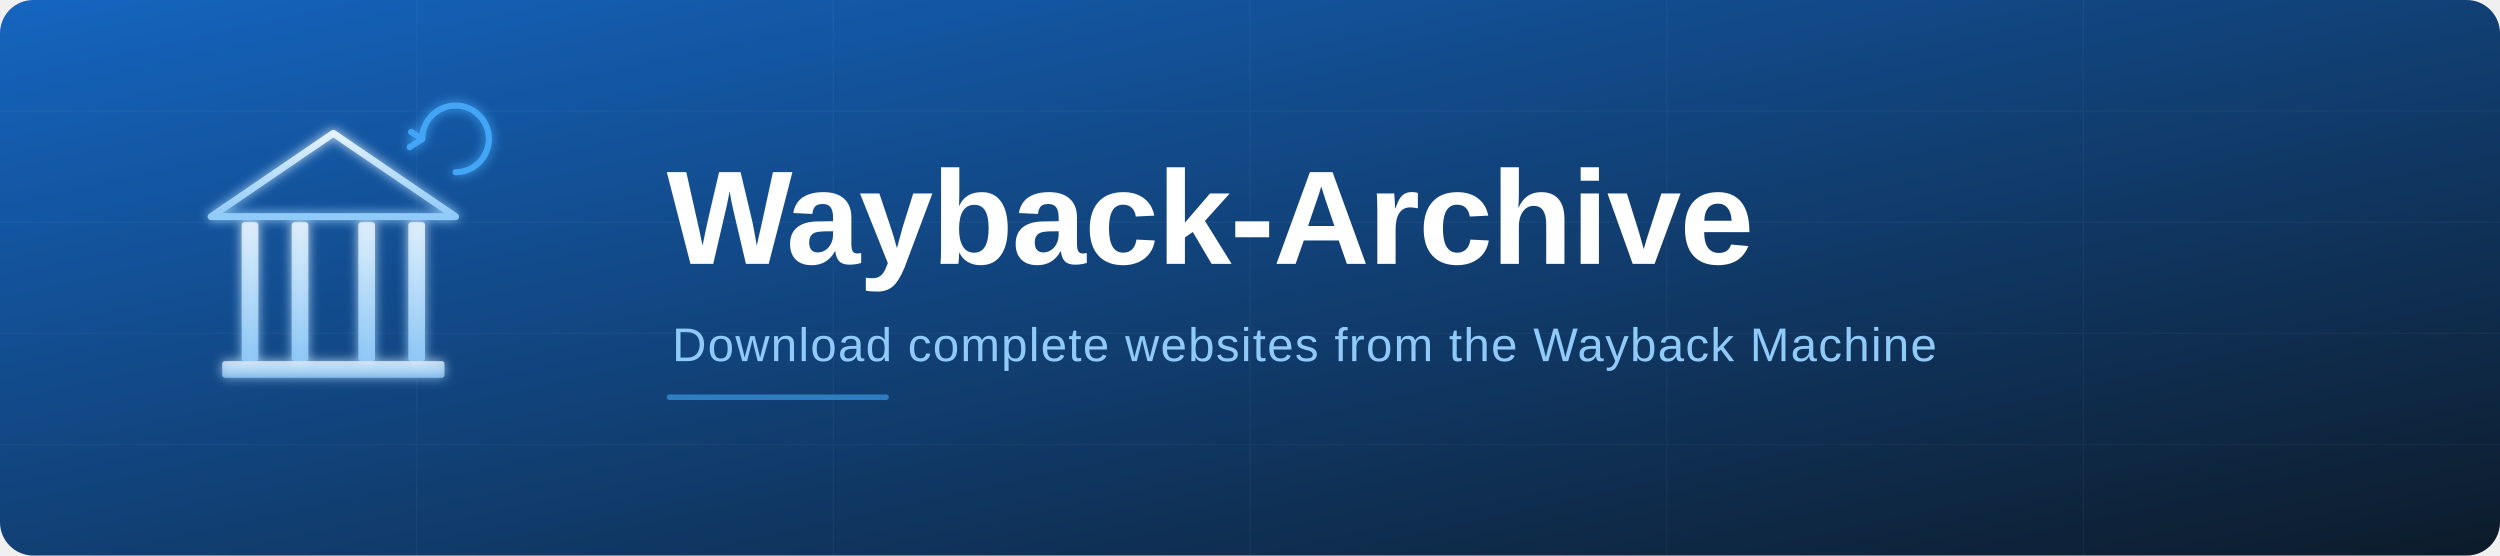
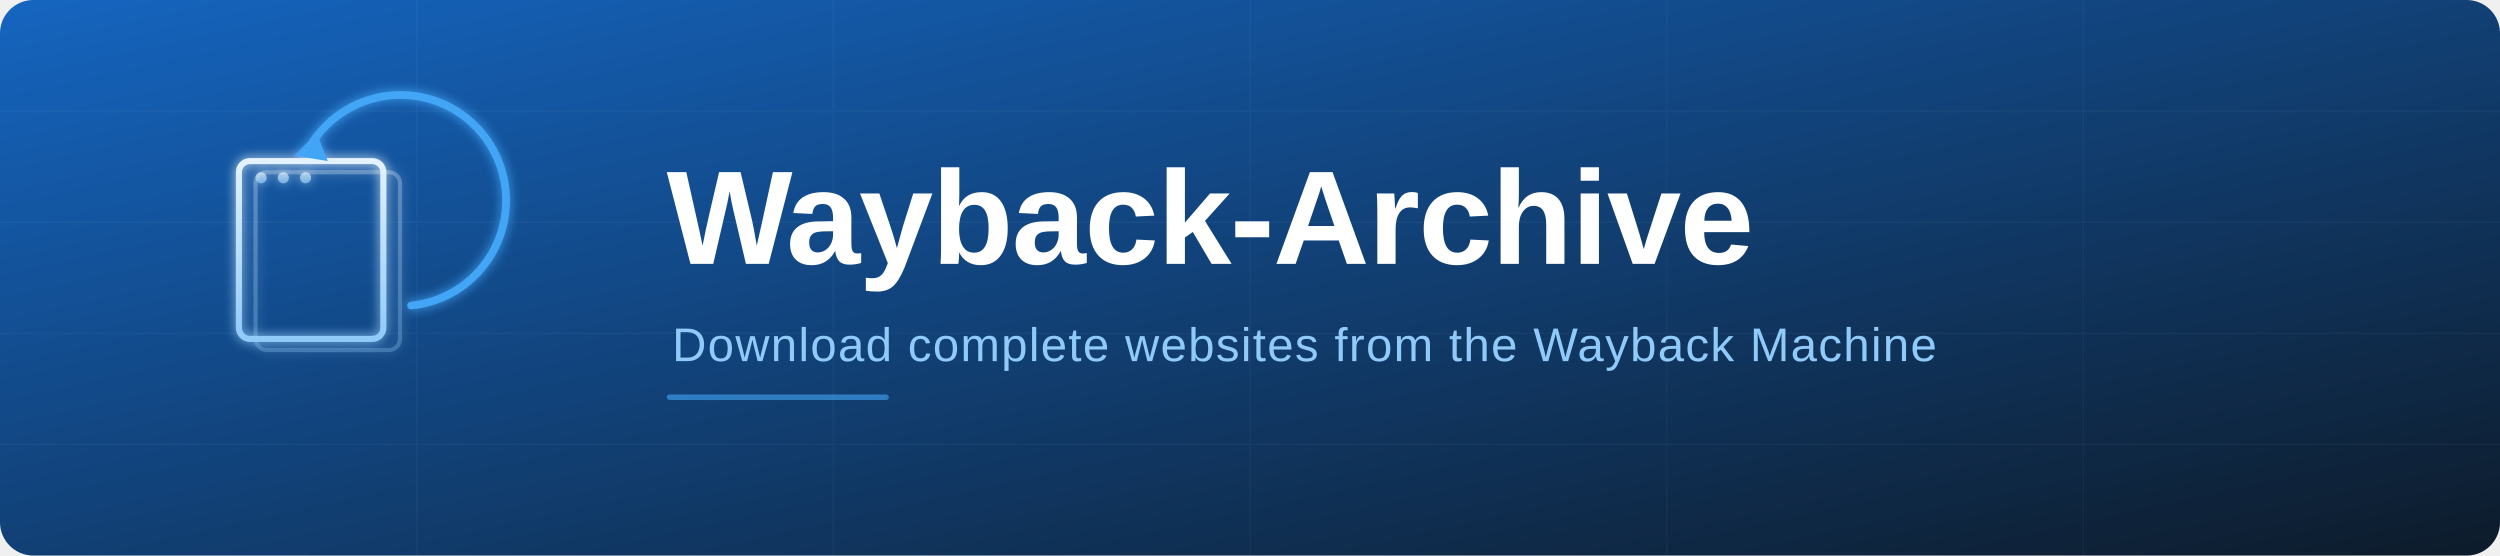
<svg xmlns="http://www.w3.org/2000/svg" viewBox="0 0 900 200" width="900" height="200">
  <defs>
    <linearGradient id="bg" x1="0%" y1="0%" x2="100%" y2="100%">
      <stop offset="0%" stop-color="#1565C0" />
      <stop offset="100%" stop-color="#0D1B2A" />
    </linearGradient>
    <linearGradient id="iconGrad" x1="0%" y1="0%" x2="0%" y2="100%">
      <stop offset="0%" stop-color="#E3F2FD" />
      <stop offset="100%" stop-color="#90CAF9" />
    </linearGradient>
    <filter id="glow">
      <feGaussianBlur stdDeviation="2" result="blur" />
      <feMerge>
        <feMergeNode in="blur" />
        <feMergeNode in="SourceGraphic" />
      </feMerge>
    </filter>
  </defs>
  <rect width="900" height="200" rx="12" fill="url(#bg)" />
  <g opacity="0.04" stroke="#E3F2FD" stroke-width="0.5" fill="none">
    <line x1="0" y1="40" x2="900" y2="40" />
    <line x1="0" y1="80" x2="900" y2="80" />
    <line x1="0" y1="120" x2="900" y2="120" />
    <line x1="0" y1="160" x2="900" y2="160" />
    <line x1="150" y1="0" x2="150" y2="200" />
    <line x1="300" y1="0" x2="300" y2="200" />
    <line x1="450" y1="0" x2="450" y2="200" />
    <line x1="600" y1="0" x2="600" y2="200" />
    <line x1="750" y1="0" x2="750" y2="200" />
  </g>
  <g transform="translate(120, 100)" filter="url(#glow)">
-     <polygon points="0,-52 -44,-22 44,-22" fill="none" stroke="url(#iconGrad)" stroke-width="2.5" stroke-linejoin="round" />
-     <rect x="-33" y="-20" width="6" height="50" rx="1" fill="url(#iconGrad)" opacity="0.9" />
-     <rect x="-15" y="-20" width="6" height="50" rx="1" fill="url(#iconGrad)" opacity="0.9" />
-     <rect x="9" y="-20" width="6" height="50" rx="1" fill="url(#iconGrad)" opacity="0.9" />
-     <rect x="27" y="-20" width="6" height="50" rx="1" fill="url(#iconGrad)" opacity="0.9" />
-     <rect x="-40" y="30" width="80" height="6" rx="1" fill="url(#iconGrad)" opacity="0.8" />
-     <g transform="translate(32, -38)">
-       <path d="M 12,0 A 12,12 0 1,0 0,-12" fill="none" stroke="#42A5F5" stroke-width="2.2" stroke-linecap="round" />
-       <polyline points="-4,-14.5 0,-12 -4.5,-9" fill="none" stroke="#42A5F5" stroke-width="2.2" stroke-linecap="round" stroke-linejoin="round" />
-     </g>
+     <rect x="-28" y="-38" width="52" height="64" rx="4" fill="none" stroke="url(#iconGrad)" stroke-width="1.5" opacity="0.3" />
+     <rect x="-34" y="-42" width="52" height="64" rx="4" fill="none" stroke="url(#iconGrad)" stroke-width="2.2" />
+     <line x1="-34" y1="-30" x2="18" y2="-30" stroke="url(#iconGrad)" stroke-width="1.5" opacity="0.5" />
+     <circle cx="-26" cy="-36" r="2" fill="url(#iconGrad)" opacity="0.7" />
+     <circle cx="-18" cy="-36" r="2" fill="url(#iconGrad)" opacity="0.7" />
+     <circle cx="-10" cy="-36" r="2" fill="url(#iconGrad)" opacity="0.7" />
+     <line x1="-26" y1="-20" x2="10" y2="-20" stroke="url(#iconGrad)" stroke-width="1.8" stroke-linecap="round" opacity="0.5" />
+     <line x1="-26" y1="-10" x2="2" y2="-10" stroke="url(#iconGrad)" stroke-width="1.8" stroke-linecap="round" opacity="0.35" />
+     <line x1="-26" y1="0" x2="8" y2="0" stroke="url(#iconGrad)" stroke-width="1.8" stroke-linecap="round" opacity="0.25" />
+     <path d="M 28,10 A 38,38 0 1,0 -8,-48" fill="none" stroke="#42A5F5" stroke-width="2.8" stroke-linecap="round" />
+     <polygon points="-14,-44 -6,-52 -2,-42" fill="#42A5F5" />
  </g>
  <text x="240" y="95" font-family="'Segoe UI', 'Helvetica Neue', Arial, sans-serif" font-size="48" font-weight="700" fill="#FFFFFF" letter-spacing="-0.5">Wayback-Archive</text>
  <text x="242" y="130" font-family="'Segoe UI', 'Helvetica Neue', Arial, sans-serif" font-size="17" fill="#90CAF9" letter-spacing="0.5">Download complete websites from the Wayback Machine</text>
  <rect x="240" y="142" width="80" height="2" rx="1" fill="#42A5F5" opacity="0.6" />
</svg>
